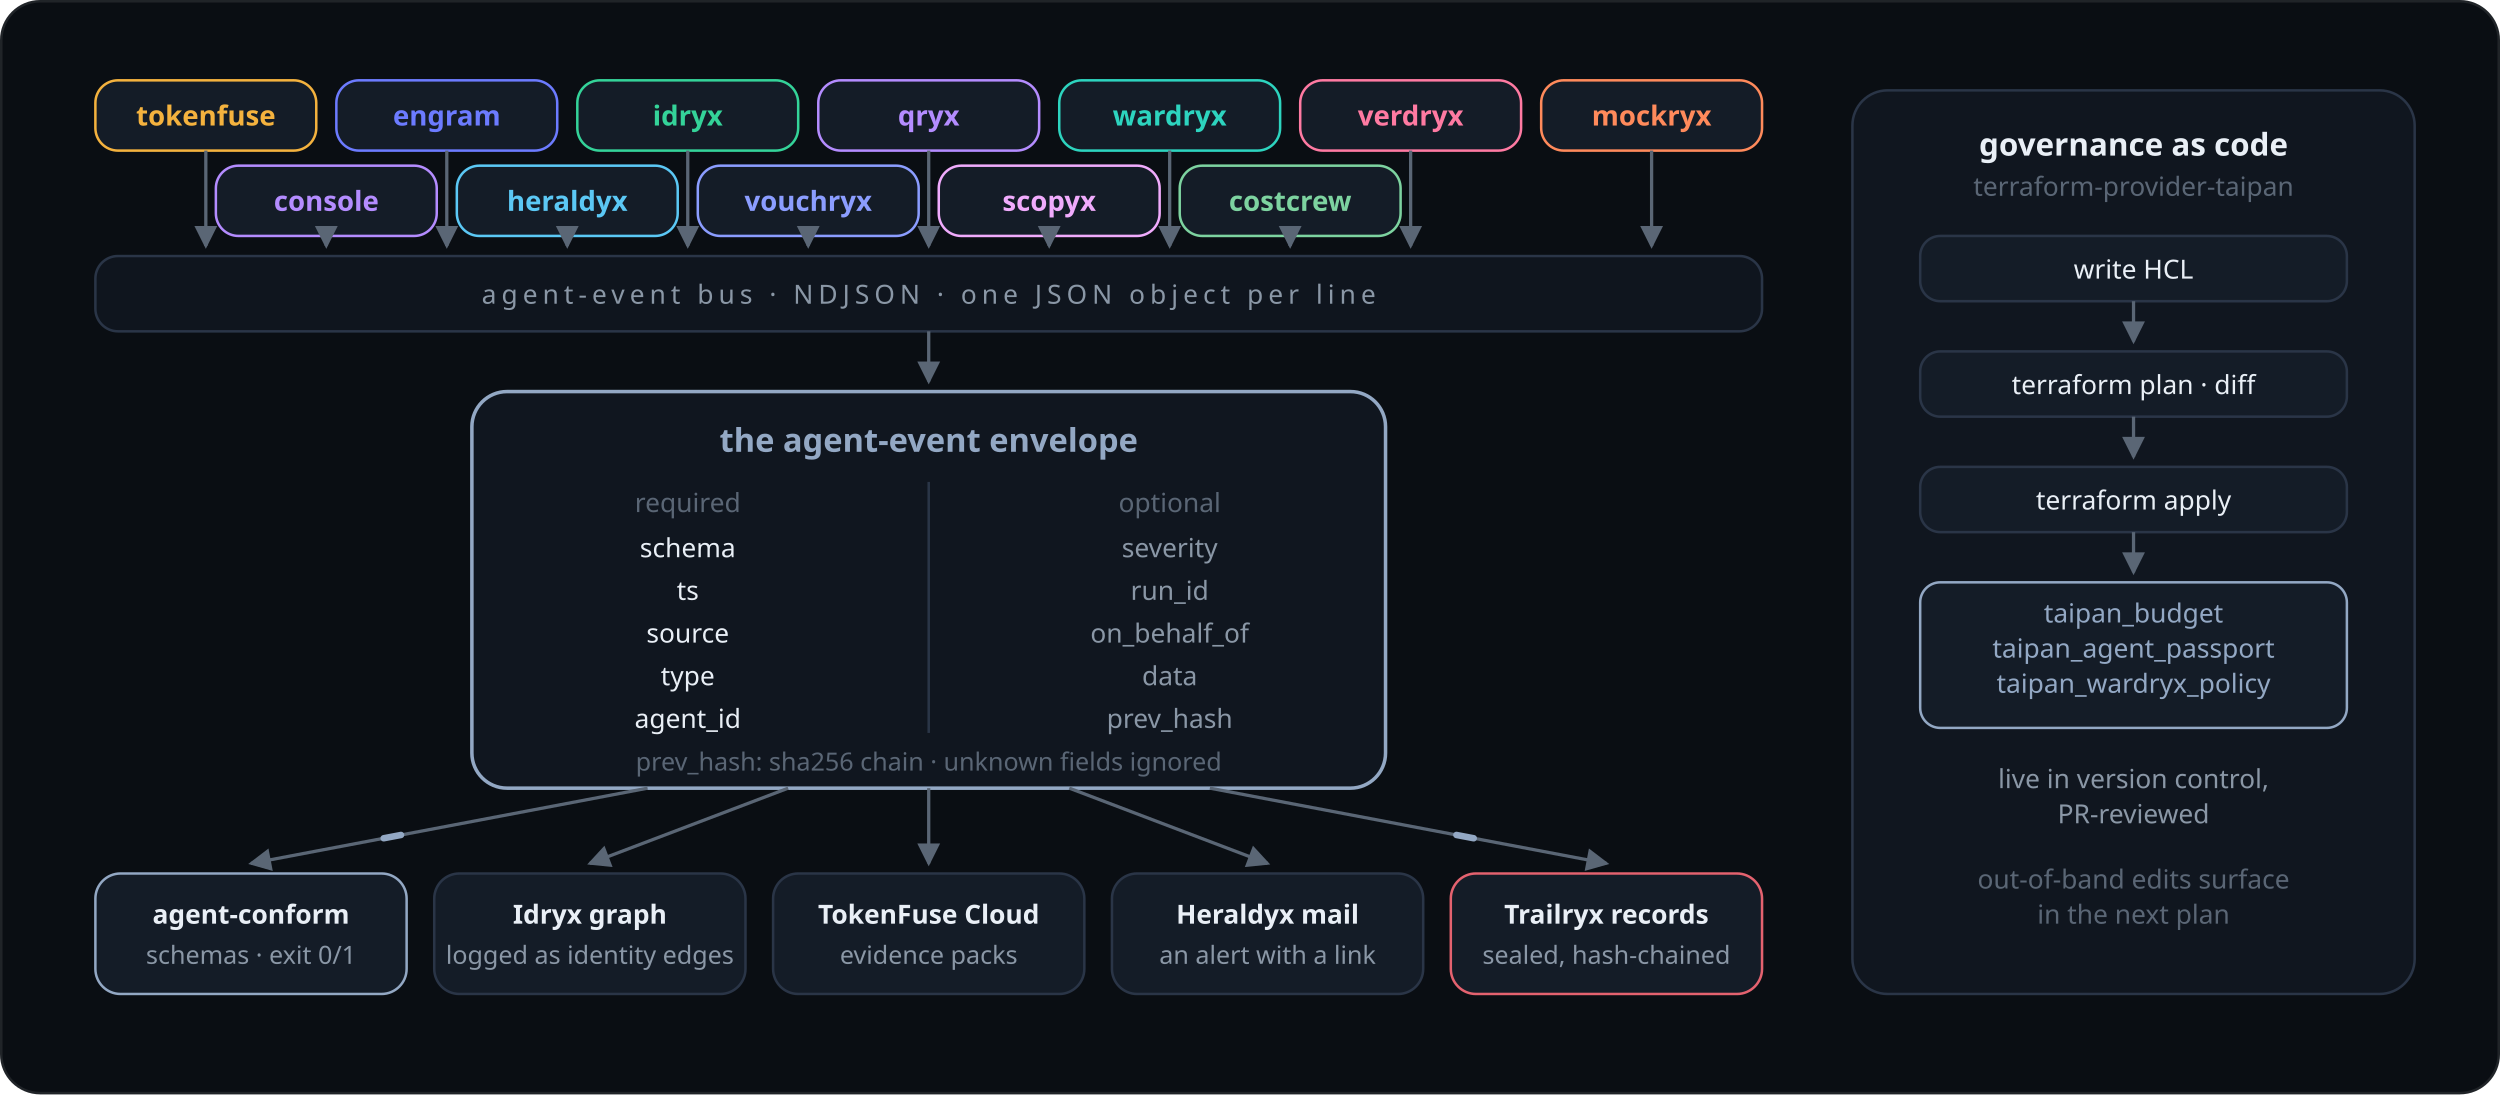
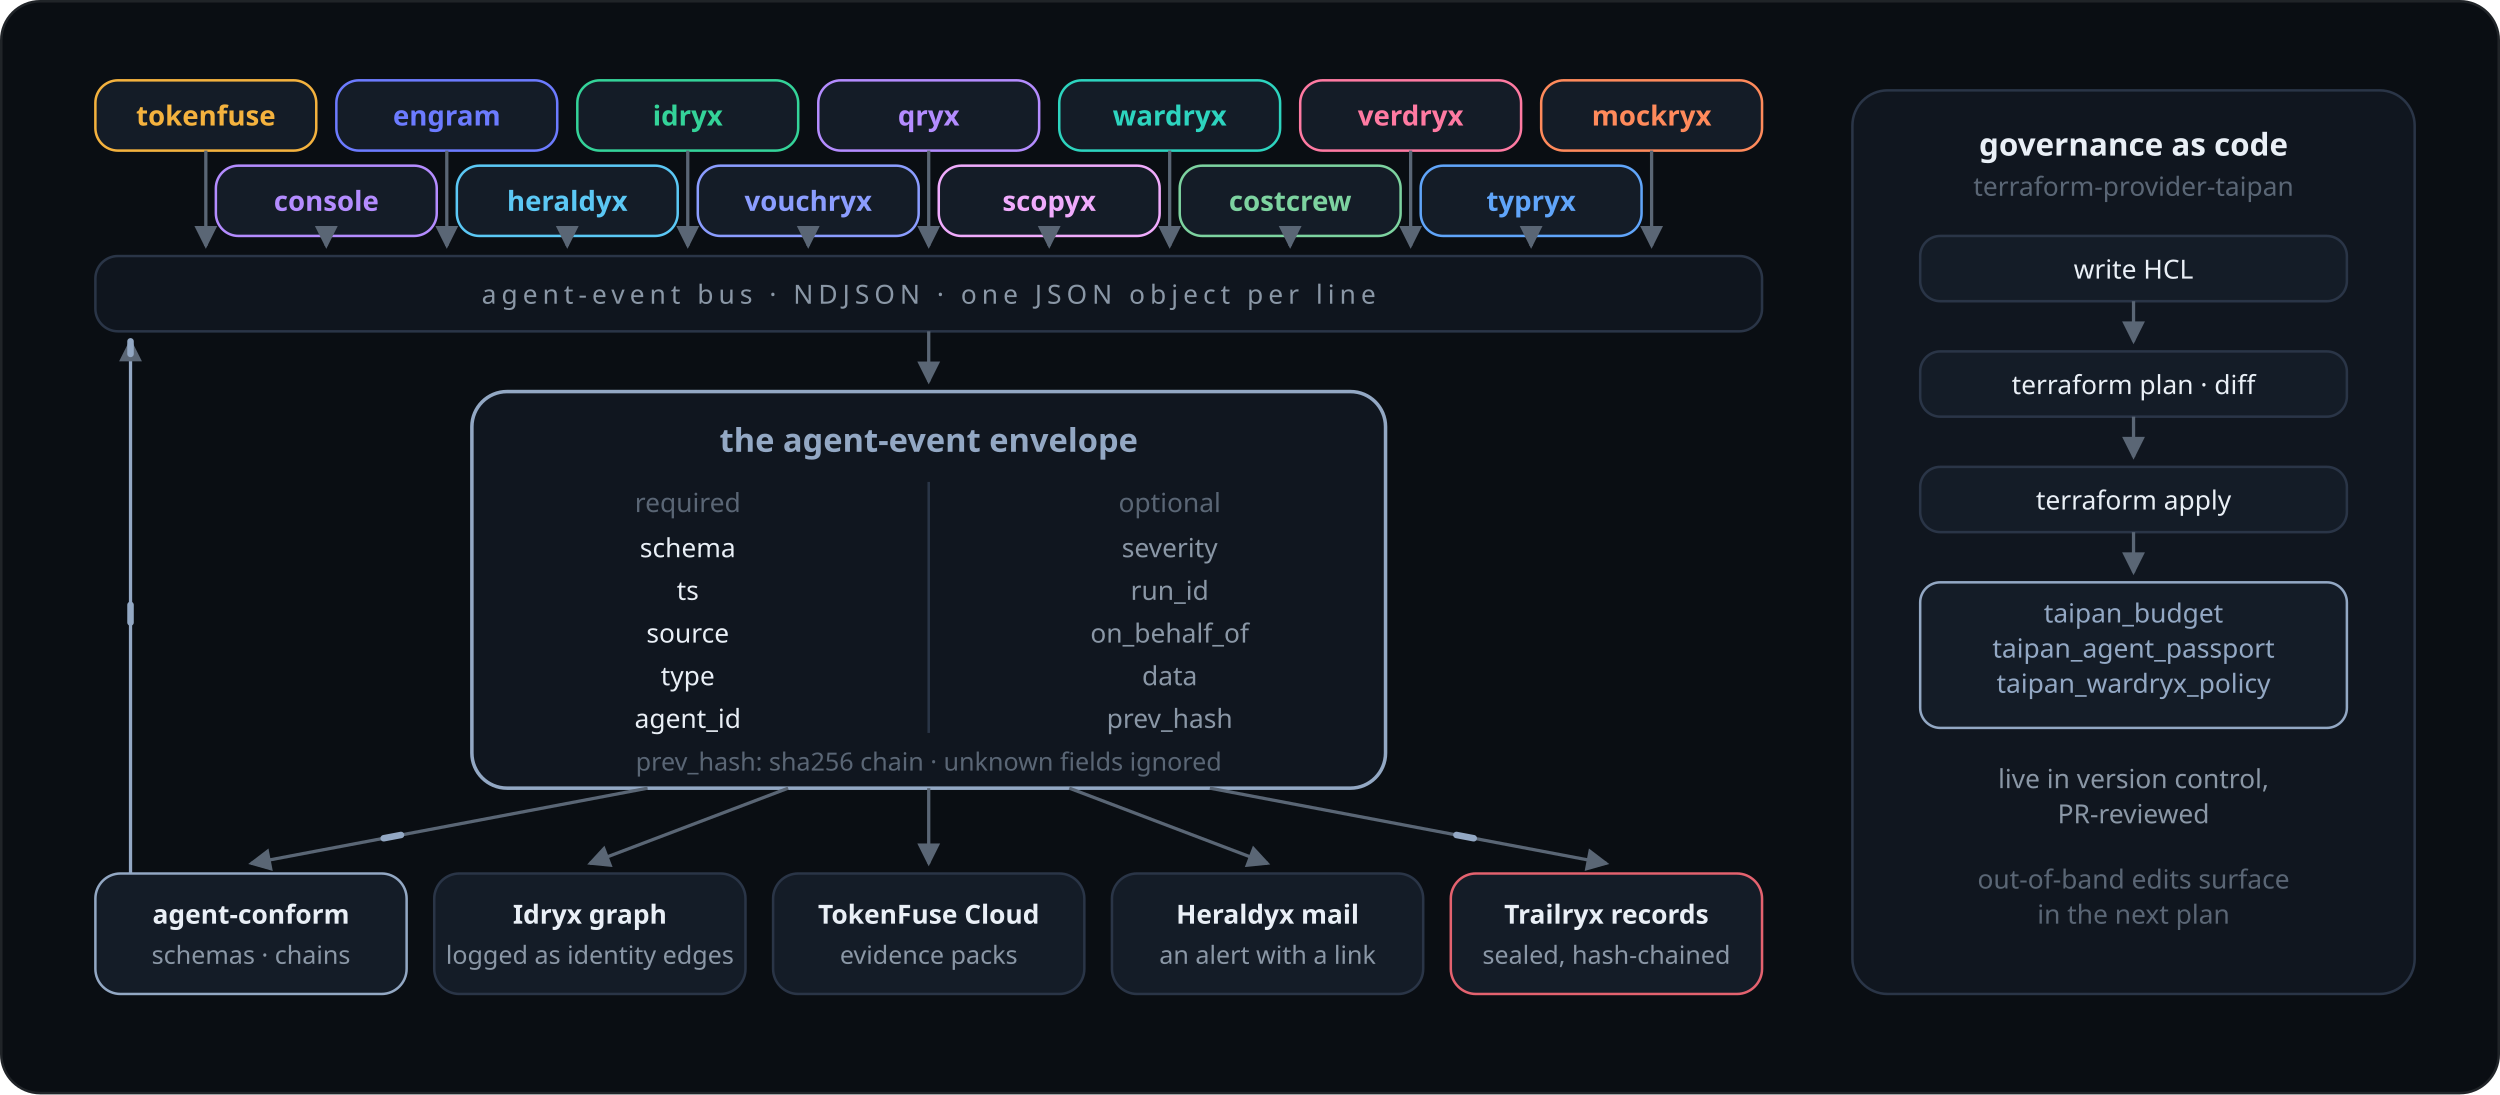
- <svg xmlns="http://www.w3.org/2000/svg" viewBox="-18 -18 996 436" width="996" height="436" role="img" aria-label="Platform: twelve registered sources write one envelope onto one NDJSON bus, and five consumers read it back">
+ <svg xmlns="http://www.w3.org/2000/svg" viewBox="-18 -18 996 436" width="996" height="436" role="img" aria-label="Platform: fourteen registered sources write one envelope onto one NDJSON bus, and five consumers read it back">
  <rect x="-18" y="-18" width="996" height="436" rx="16" fill="#0A0E13" />
  <rect x="-17.5" y="-17.5" width="995" height="435" rx="15.5" fill="none" stroke="rgba(255,255,255,.09)" />
  <defs>
    <marker id="ap" viewBox="0 0 8 8" refX="7" refY="4" markerWidth="7" markerHeight="7" orient="auto">
      <path d="M0 0 L8 4 L0 8 z" fill="#5A6675" />
    </marker>
  </defs>
  <g font-family="ui-monospace,Menlo" text-anchor="middle">
    <g font-size="11" font-weight="700">
      <rect x="20" y="14" width="88" height="28" rx="9" fill="#141C27" stroke="#F4B23E" />
      <text x="64" y="32" fill="#F4B23E">tokenfuse</text>
      <rect x="116" y="14" width="88" height="28" rx="9" fill="#141C27" stroke="#6C7BFF" />
      <text x="160" y="32" fill="#6C7BFF">engram</text>
      <rect x="212" y="14" width="88" height="28" rx="9" fill="#141C27" stroke="#34D399" />
      <text x="256" y="32" fill="#34D399">idryx</text>
      <rect x="308" y="14" width="88" height="28" rx="9" fill="#141C27" stroke="#B48CFF" />
      <text x="352" y="32" fill="#B48CFF">qryx</text>
      <rect x="404" y="14" width="88" height="28" rx="9" fill="#141C27" stroke="#2DD4BF" />
      <text x="448" y="32" fill="#2DD4BF">wardryx</text>
      <rect x="500" y="14" width="88" height="28" rx="9" fill="#141C27" stroke="#FF7AA2" />
      <text x="544" y="32" fill="#FF7AA2">verdryx</text>
      <rect x="596" y="14" width="88" height="28" rx="9" fill="#141C27" stroke="#FF8A5B" />
      <text x="640" y="32" fill="#FF8A5B">mockryx</text>
      <rect x="68" y="48" width="88" height="28" rx="9" fill="#141C27" stroke="#B48CFF" />
      <text x="112" y="66" fill="#B48CFF">console</text>
      <rect x="164" y="48" width="88" height="28" rx="9" fill="#141C27" stroke="#5BC8F5" />
      <text x="208" y="66" fill="#5BC8F5">heraldyx</text>
      <rect x="260" y="48" width="88" height="28" rx="9" fill="#141C27" stroke="#8B9DFF" />
      <text x="304" y="66" fill="#8B9DFF">vouchryx</text>
      <rect x="356" y="48" width="88" height="28" rx="9" fill="#141C27" stroke="#F0ABFC" />
      <text x="400" y="66" fill="#F0ABFC">scopyx</text>
      <rect x="452" y="48" width="88" height="28" rx="9" fill="#141C27" stroke="#7DD3A0" />
      <text x="496" y="66" fill="#7DD3A0">costcrew</text>
+       <rect x="548" y="48" width="88" height="28" rx="9" fill="#141C27" stroke="#60A5FA" />
+       <text x="592" y="66" fill="#60A5FA">typryx</text>
    </g>
    <rect x="20" y="84" width="664" height="30" rx="9" fill="#0F151E" stroke="#2a3547" />
    <text x="352" y="103" fill="#8A97A6" font-size="10.5" letter-spacing="2">agent-event bus · NDJSON · one JSON object per line</text>
    <rect x="170" y="138" width="364" height="158" rx="14" fill="#10161F" stroke="#93A8C4" stroke-width="1.4">
      <animate attributeName="stroke-opacity" values="1;.45;1" dur="3.4s" repeatCount="indefinite" />
    </rect>
    <text x="352" y="162" fill="#93A8C4" font-size="13" font-weight="700">the agent-event envelope</text>
    <line x1="352" y1="174" x2="352" y2="274" stroke="#2a3547" />
    <text x="256" y="186" fill="#5A6675" font-size="10.5">required</text>
    <text x="448" y="186" fill="#5A6675" font-size="10.5">optional</text>
    <g font-size="10.5" fill="#E9EFF6">
      <text x="256" y="204">schema</text>
      <text x="256" y="221">ts</text>
      <text x="256" y="238">source</text>
      <text x="256" y="255">type</text>
      <text x="256" y="272">agent_id</text>
    </g>
    <g font-size="10.5" fill="#8A97A6">
      <text x="448" y="204">severity</text>
      <text x="448" y="221">run_id</text>
      <text x="448" y="238">on_behalf_of</text>
      <text x="448" y="255">data</text>
      <text x="448" y="272">prev_hash</text>
    </g>
    <text x="352" y="289" fill="#5A6675" font-size="10">prev_hash: sha256 chain · unknown fields ignored</text>
    <g font-size="10.5" font-weight="700">
      <rect x="20" y="330" width="124" height="48" rx="10" fill="#141C27" stroke="#93A8C4" />
      <text x="82" y="350" fill="#E9EFF6">agent-conform</text>
      <rect x="155" y="330" width="124" height="48" rx="10" fill="#141C27" stroke="#2a3547" />
      <text x="217" y="350" fill="#E9EFF6">Idryx graph</text>
      <rect x="290" y="330" width="124" height="48" rx="10" fill="#141C27" stroke="#2a3547" />
      <text x="352" y="350" fill="#E9EFF6">TokenFuse Cloud</text>
      <rect x="425" y="330" width="124" height="48" rx="10" fill="#141C27" stroke="#2a3547" />
      <text x="487" y="350" fill="#E9EFF6">Heraldyx mail</text>
      <rect x="560" y="330" width="124" height="48" rx="10" fill="#141C27" stroke="#E4626F" />
      <text x="622" y="350" fill="#E9EFF6">Trailryx records</text>
    </g>
    <g font-size="10" fill="#8A97A6">
-       <text x="82" y="366">schemas · exit 0/1</text>
+       <text x="82" y="366">schemas · chains</text>
      <text x="217" y="366">logged as identity edges</text>
      <text x="352" y="366">evidence packs</text>
      <text x="487" y="366">an alert with a link</text>
      <text x="622" y="366">sealed, hash-chained</text>
    </g>
    <rect x="720" y="18" width="224" height="360" rx="14" fill="#10161F" stroke="#2a3547" />
    <text x="832" y="44" fill="#E9EFF6" font-size="12.5" font-weight="700">governance as code</text>
    <text x="832" y="60" fill="#5A6675" font-size="10.5">terraform-provider-taipan</text>
    <g font-size="10.5">
      <rect x="747" y="76" width="170" height="26" rx="8" fill="#141C27" stroke="#2a3547" />
      <text x="832" y="93" fill="#E9EFF6">write HCL</text>
      <rect x="747" y="122" width="170" height="26" rx="8" fill="#141C27" stroke="#2a3547" />
      <text x="832" y="139" fill="#E9EFF6">terraform plan · diff</text>
      <rect x="747" y="168" width="170" height="26" rx="8" fill="#141C27" stroke="#2a3547" />
      <text x="832" y="185" fill="#E9EFF6">terraform apply</text>
    </g>
    <rect x="747" y="214" width="170" height="58" rx="8" fill="#141C27" stroke="#93A8C4" />
    <g font-size="10.5" fill="#93A8C4">
      <text x="832" y="230">taipan_budget</text>
      <text x="832" y="244">taipan_agent_passport</text>
      <text x="832" y="258">taipan_wardryx_policy</text>
    </g>
    <text x="832" y="296" fill="#8A97A6" font-size="10.5">live in version control,</text>
    <text x="832" y="310" fill="#8A97A6" font-size="10.5">PR-reviewed</text>
    <text x="832" y="336" fill="#5A6675" font-size="10.5">out-of-band edits surface</text>
    <text x="832" y="350" fill="#5A6675" font-size="10.5">in the next plan</text>
  </g>
  <g stroke="#5A6675" stroke-width="1.3" class="flow">
    <line x1="64" y1="42" x2="64" y2="80" marker-end="url(#ap)" />
    <line x1="160" y1="42" x2="160" y2="80" marker-end="url(#ap)" />
    <line x1="256" y1="42" x2="256" y2="80" marker-end="url(#ap)" />
    <line x1="352" y1="42" x2="352" y2="80" marker-end="url(#ap)" />
    <line x1="448" y1="42" x2="448" y2="80" marker-end="url(#ap)" />
    <line x1="544" y1="42" x2="544" y2="80" marker-end="url(#ap)" />
    <line x1="640" y1="42" x2="640" y2="80" marker-end="url(#ap)" />
    <line x1="112" y1="76" x2="112" y2="80" marker-end="url(#ap)" />
    <line x1="208" y1="76" x2="208" y2="80" marker-end="url(#ap)" />
    <line x1="304" y1="76" x2="304" y2="80" marker-end="url(#ap)" />
    <line x1="400" y1="76" x2="400" y2="80" marker-end="url(#ap)" />
    <line x1="496" y1="76" x2="496" y2="80" marker-end="url(#ap)" />
+     <line x1="592" y1="76" x2="592" y2="80" marker-end="url(#ap)" />
+     <line x1="34" y1="330" x2="34" y2="118" stroke="#93A8C4" marker-end="url(#ap)" />
    <line x1="352" y1="114" x2="352" y2="134" marker-end="url(#ap)" />
    <line x1="240" y1="296" x2="82" y2="326" marker-end="url(#ap)" />
    <line x1="296" y1="296" x2="217" y2="326" marker-end="url(#ap)" />
    <line x1="352" y1="296" x2="352" y2="326" marker-end="url(#ap)" />
    <line x1="408" y1="296" x2="487" y2="326" marker-end="url(#ap)" />
    <line x1="464" y1="296" x2="622" y2="326" marker-end="url(#ap)" />
    <line x1="832" y1="102" x2="832" y2="118" marker-end="url(#ap)" />
    <line x1="832" y1="148" x2="832" y2="164" marker-end="url(#ap)" />
    <line x1="832" y1="194" x2="832" y2="210" marker-end="url(#ap)" />
  </g>
  <g fill="none">
    <line x1="64" y1="42" x2="64" y2="80" pathLength="100" stroke="#93A8C4" stroke-width="2.6" stroke-linecap="round" stroke-dasharray="7 100" stroke-dashoffset="7">
      <animate attributeName="stroke-dashoffset" from="7" to="-100" dur="2.4s" begin="-0.00s" repeatCount="indefinite" />
    </line>
    <line x1="160" y1="42" x2="160" y2="80" pathLength="100" stroke="#93A8C4" stroke-width="2.6" stroke-linecap="round" stroke-dasharray="7 100" stroke-dashoffset="7">
      <animate attributeName="stroke-dashoffset" from="7" to="-100" dur="2.4s" begin="-0.37s" repeatCount="indefinite" />
    </line>
    <line x1="256" y1="42" x2="256" y2="80" pathLength="100" stroke="#93A8C4" stroke-width="2.6" stroke-linecap="round" stroke-dasharray="7 100" stroke-dashoffset="7">
      <animate attributeName="stroke-dashoffset" from="7" to="-100" dur="2.4s" begin="-0.74s" repeatCount="indefinite" />
    </line>
    <line x1="352" y1="42" x2="352" y2="80" pathLength="100" stroke="#93A8C4" stroke-width="2.6" stroke-linecap="round" stroke-dasharray="7 100" stroke-dashoffset="7">
      <animate attributeName="stroke-dashoffset" from="7" to="-100" dur="2.4s" begin="-1.11s" repeatCount="indefinite" />
    </line>
    <line x1="448" y1="42" x2="448" y2="80" pathLength="100" stroke="#93A8C4" stroke-width="2.6" stroke-linecap="round" stroke-dasharray="7 100" stroke-dashoffset="7">
      <animate attributeName="stroke-dashoffset" from="7" to="-100" dur="2.4s" begin="-1.48s" repeatCount="indefinite" />
    </line>
    <line x1="544" y1="42" x2="544" y2="80" pathLength="100" stroke="#93A8C4" stroke-width="2.6" stroke-linecap="round" stroke-dasharray="7 100" stroke-dashoffset="7">
      <animate attributeName="stroke-dashoffset" from="7" to="-100" dur="2.4s" begin="-1.85s" repeatCount="indefinite" />
    </line>
    <line x1="640" y1="42" x2="640" y2="80" pathLength="100" stroke="#93A8C4" stroke-width="2.6" stroke-linecap="round" stroke-dasharray="7 100" stroke-dashoffset="7">
      <animate attributeName="stroke-dashoffset" from="7" to="-100" dur="2.4s" begin="-2.22s" repeatCount="indefinite" />
    </line>
    <line x1="112" y1="76" x2="112" y2="80" pathLength="100" stroke="#93A8C4" stroke-width="2.6" stroke-linecap="round" stroke-dasharray="7 100" stroke-dashoffset="7">
      <animate attributeName="stroke-dashoffset" from="7" to="-100" dur="2.4s" begin="-2.59s" repeatCount="indefinite" />
    </line>
    <line x1="208" y1="76" x2="208" y2="80" pathLength="100" stroke="#93A8C4" stroke-width="2.6" stroke-linecap="round" stroke-dasharray="7 100" stroke-dashoffset="7">
      <animate attributeName="stroke-dashoffset" from="7" to="-100" dur="2.4s" begin="-2.96s" repeatCount="indefinite" />
    </line>
    <line x1="304" y1="76" x2="304" y2="80" pathLength="100" stroke="#93A8C4" stroke-width="2.6" stroke-linecap="round" stroke-dasharray="7 100" stroke-dashoffset="7">
      <animate attributeName="stroke-dashoffset" from="7" to="-100" dur="2.4s" begin="-3.33s" repeatCount="indefinite" />
    </line>
    <line x1="400" y1="76" x2="400" y2="80" pathLength="100" stroke="#93A8C4" stroke-width="2.6" stroke-linecap="round" stroke-dasharray="7 100" stroke-dashoffset="7">
      <animate attributeName="stroke-dashoffset" from="7" to="-100" dur="2.4s" begin="-3.70s" repeatCount="indefinite" />
    </line>
    <line x1="496" y1="76" x2="496" y2="80" pathLength="100" stroke="#93A8C4" stroke-width="2.6" stroke-linecap="round" stroke-dasharray="7 100" stroke-dashoffset="7">
      <animate attributeName="stroke-dashoffset" from="7" to="-100" dur="2.4s" begin="-4.07s" repeatCount="indefinite" />
    </line>
-     <line x1="352" y1="114" x2="352" y2="134" pathLength="100" stroke="#93A8C4" stroke-width="2.6" stroke-linecap="round" stroke-dasharray="7 100" stroke-dashoffset="7">
+     <line x1="592" y1="76" x2="592" y2="80" pathLength="100" stroke="#93A8C4" stroke-width="2.6" stroke-linecap="round" stroke-dasharray="7 100" stroke-dashoffset="7">
      <animate attributeName="stroke-dashoffset" from="7" to="-100" dur="2.4s" begin="-4.44s" repeatCount="indefinite" />
    </line>
-     <line x1="240" y1="296" x2="82" y2="326" pathLength="100" stroke="#93A8C4" stroke-width="2.6" stroke-linecap="round" stroke-dasharray="7 100" stroke-dashoffset="7">
+     <line x1="34" y1="330" x2="34" y2="118" pathLength="100" stroke="#93A8C4" stroke-width="2.6" stroke-linecap="round" stroke-dasharray="7 100" stroke-dashoffset="7">
      <animate attributeName="stroke-dashoffset" from="7" to="-100" dur="2.4s" begin="-4.81s" repeatCount="indefinite" />
    </line>
-     <line x1="296" y1="296" x2="217" y2="326" pathLength="100" stroke="#93A8C4" stroke-width="2.6" stroke-linecap="round" stroke-dasharray="7 100" stroke-dashoffset="7">
+     <line x1="352" y1="114" x2="352" y2="134" pathLength="100" stroke="#93A8C4" stroke-width="2.6" stroke-linecap="round" stroke-dasharray="7 100" stroke-dashoffset="7">
      <animate attributeName="stroke-dashoffset" from="7" to="-100" dur="2.4s" begin="-5.18s" repeatCount="indefinite" />
    </line>
-     <line x1="352" y1="296" x2="352" y2="326" pathLength="100" stroke="#93A8C4" stroke-width="2.6" stroke-linecap="round" stroke-dasharray="7 100" stroke-dashoffset="7">
+     <line x1="240" y1="296" x2="82" y2="326" pathLength="100" stroke="#93A8C4" stroke-width="2.6" stroke-linecap="round" stroke-dasharray="7 100" stroke-dashoffset="7">
      <animate attributeName="stroke-dashoffset" from="7" to="-100" dur="2.4s" begin="-5.55s" repeatCount="indefinite" />
    </line>
-     <line x1="408" y1="296" x2="487" y2="326" pathLength="100" stroke="#93A8C4" stroke-width="2.6" stroke-linecap="round" stroke-dasharray="7 100" stroke-dashoffset="7">
+     <line x1="296" y1="296" x2="217" y2="326" pathLength="100" stroke="#93A8C4" stroke-width="2.6" stroke-linecap="round" stroke-dasharray="7 100" stroke-dashoffset="7">
      <animate attributeName="stroke-dashoffset" from="7" to="-100" dur="2.4s" begin="-5.92s" repeatCount="indefinite" />
    </line>
-     <line x1="464" y1="296" x2="622" y2="326" pathLength="100" stroke="#93A8C4" stroke-width="2.6" stroke-linecap="round" stroke-dasharray="7 100" stroke-dashoffset="7">
+     <line x1="352" y1="296" x2="352" y2="326" pathLength="100" stroke="#93A8C4" stroke-width="2.6" stroke-linecap="round" stroke-dasharray="7 100" stroke-dashoffset="7">
      <animate attributeName="stroke-dashoffset" from="7" to="-100" dur="2.4s" begin="-6.29s" repeatCount="indefinite" />
    </line>
-     <line x1="832" y1="102" x2="832" y2="118" pathLength="100" stroke="#93A8C4" stroke-width="2.6" stroke-linecap="round" stroke-dasharray="7 100" stroke-dashoffset="7">
+     <line x1="408" y1="296" x2="487" y2="326" pathLength="100" stroke="#93A8C4" stroke-width="2.6" stroke-linecap="round" stroke-dasharray="7 100" stroke-dashoffset="7">
      <animate attributeName="stroke-dashoffset" from="7" to="-100" dur="2.4s" begin="-6.66s" repeatCount="indefinite" />
    </line>
-     <line x1="832" y1="148" x2="832" y2="164" pathLength="100" stroke="#93A8C4" stroke-width="2.6" stroke-linecap="round" stroke-dasharray="7 100" stroke-dashoffset="7">
+     <line x1="464" y1="296" x2="622" y2="326" pathLength="100" stroke="#93A8C4" stroke-width="2.6" stroke-linecap="round" stroke-dasharray="7 100" stroke-dashoffset="7">
      <animate attributeName="stroke-dashoffset" from="7" to="-100" dur="2.4s" begin="-7.03s" repeatCount="indefinite" />
    </line>
+     <line x1="832" y1="102" x2="832" y2="118" pathLength="100" stroke="#93A8C4" stroke-width="2.6" stroke-linecap="round" stroke-dasharray="7 100" stroke-dashoffset="7">
+       <animate attributeName="stroke-dashoffset" from="7" to="-100" dur="2.4s" begin="-7.40s" repeatCount="indefinite" />
+     </line>
+     <line x1="832" y1="148" x2="832" y2="164" pathLength="100" stroke="#93A8C4" stroke-width="2.6" stroke-linecap="round" stroke-dasharray="7 100" stroke-dashoffset="7">
+       <animate attributeName="stroke-dashoffset" from="7" to="-100" dur="2.4s" begin="-7.77s" repeatCount="indefinite" />
+     </line>
    <line x1="832" y1="194" x2="832" y2="210" pathLength="100" stroke="#93A8C4" stroke-width="2.6" stroke-linecap="round" stroke-dasharray="7 100" stroke-dashoffset="7">
-       <animate attributeName="stroke-dashoffset" from="7" to="-100" dur="2.4s" begin="-7.40s" repeatCount="indefinite" />
+       <animate attributeName="stroke-dashoffset" from="7" to="-100" dur="2.4s" begin="-8.14s" repeatCount="indefinite" />
    </line>
  </g>
</svg>
